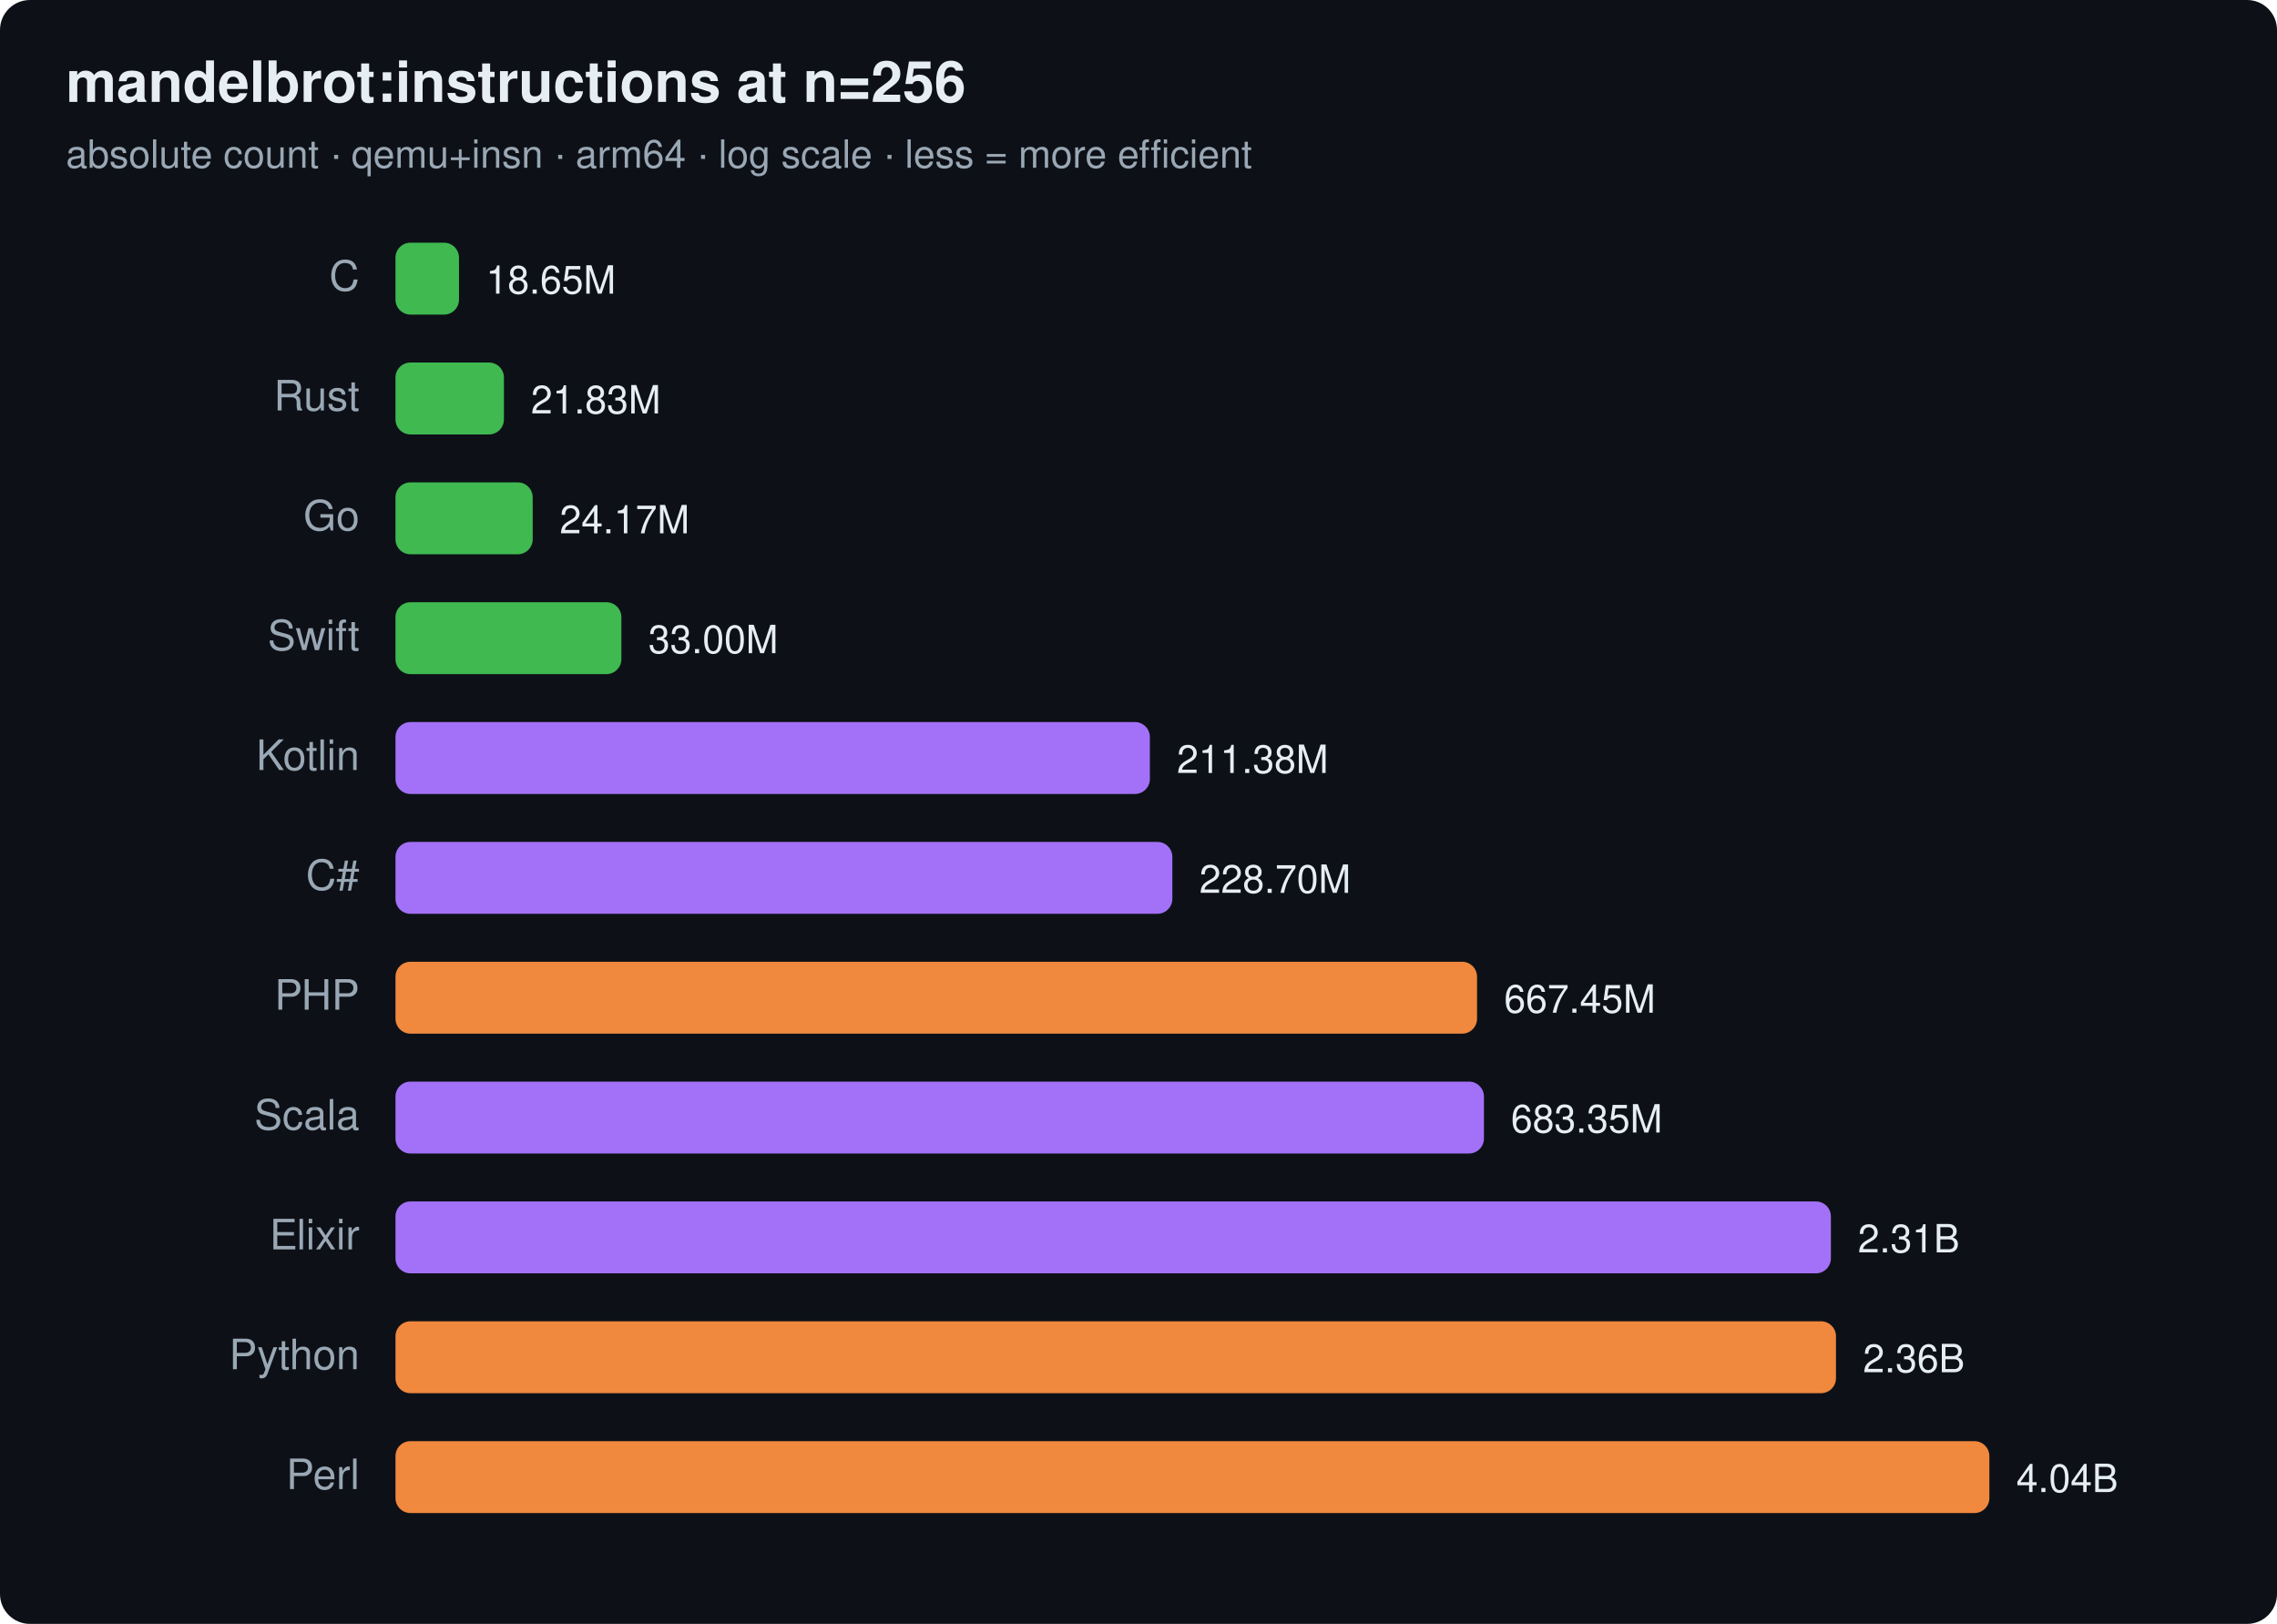
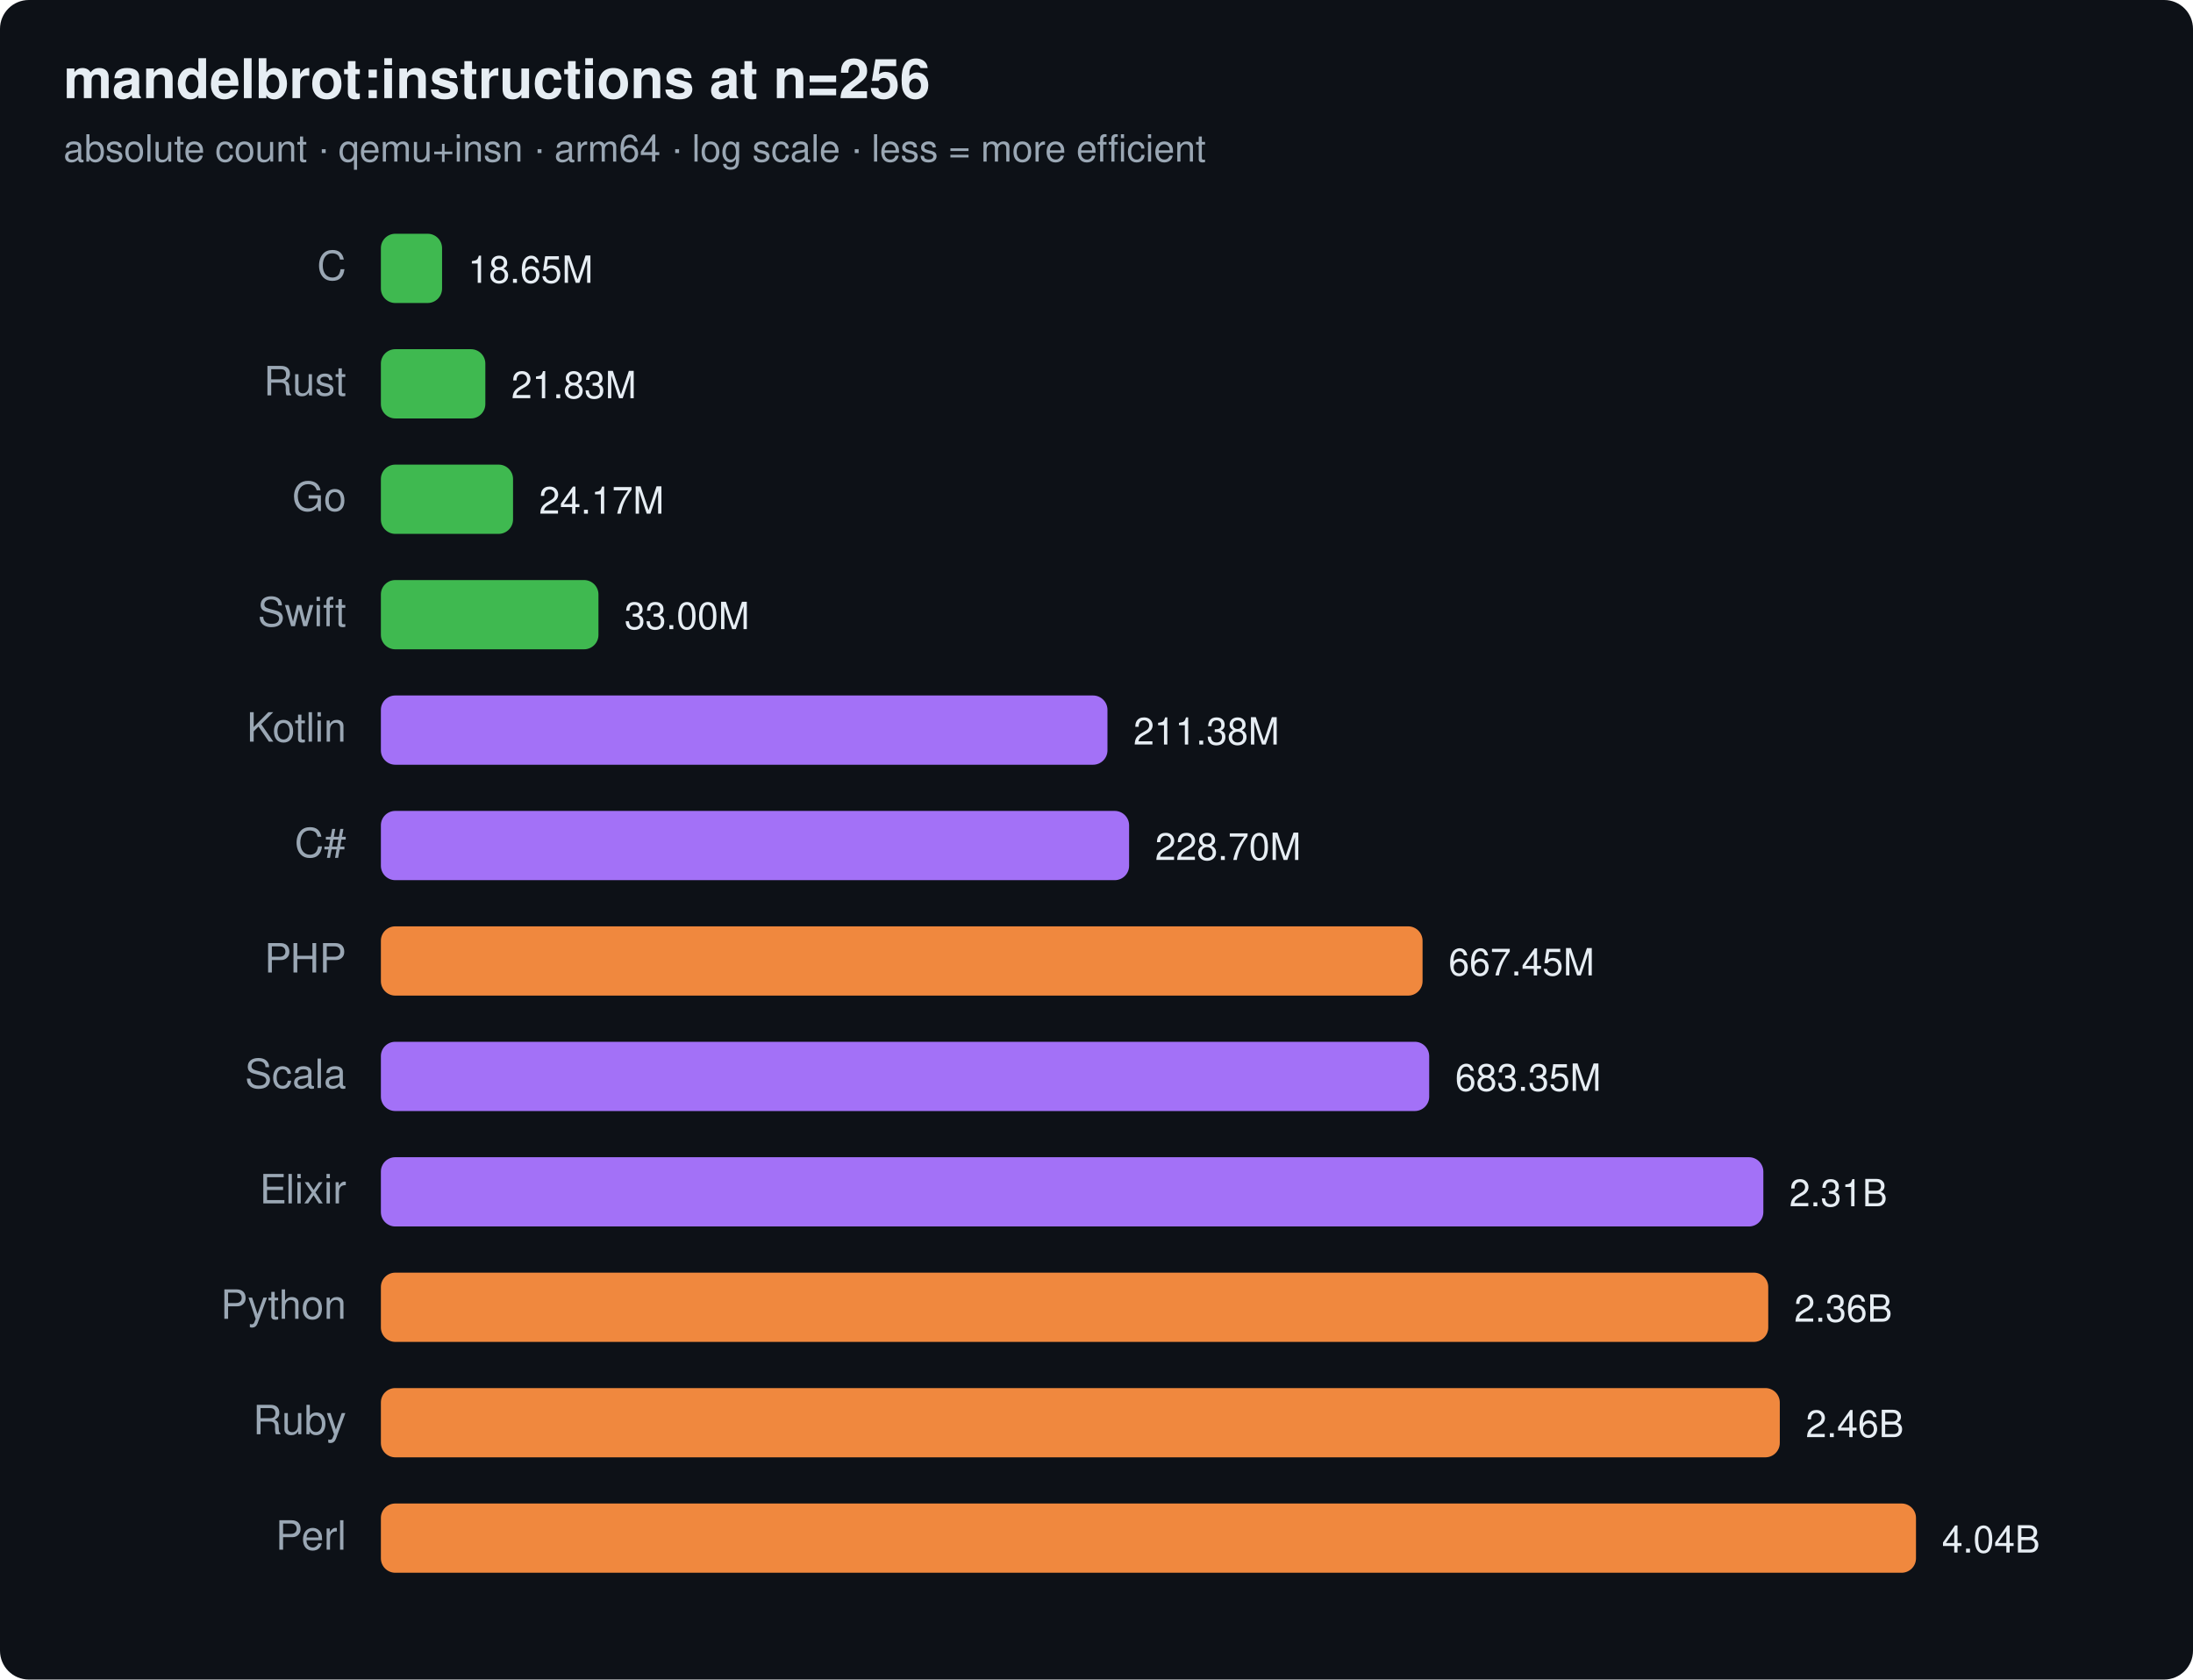
- <svg xmlns="http://www.w3.org/2000/svg" width="760" height="542" viewBox="0 0 760 542" font-family="ui-sans-serif,system-ui,Segoe UI,Helvetica,Arial">
-   <rect width="760" height="542" rx="10" fill="#0d1117" />
+ <svg xmlns="http://www.w3.org/2000/svg" width="760" height="582" viewBox="0 0 760 582" font-family="ui-sans-serif,system-ui,Segoe UI,Helvetica,Arial">
+   <rect width="760" height="582" rx="10" fill="#0d1117" />
  <text x="22" y="34" font-size="19" font-weight="700" fill="#e6edf3">mandelbrot:instructions at n=256</text>
  <text x="22" y="56" font-size="13" fill="#9aa7b4">absolute count · qemu+insn · arm64 · log scale · less = more efficient</text>
  <text x="120" y="97" text-anchor="end" font-size="14" fill="#9aa7b4">C</text>
  <rect x="132" y="81" width="21.2" height="24" rx="5" fill="#3fb950" />
  <text x="162.2" y="98" font-size="13" fill="#e6edf3">18.65M</text>
  <text x="120" y="137" text-anchor="end" font-size="14" fill="#9aa7b4">Rust</text>
  <rect x="132" y="121" width="36.2" height="24" rx="5" fill="#3fb950" />
  <text x="177.2" y="138" font-size="13" fill="#e6edf3">21.83M</text>
  <text x="120" y="177" text-anchor="end" font-size="14" fill="#9aa7b4">Go</text>
  <rect x="132" y="161" width="45.8" height="24" rx="5" fill="#3fb950" />
  <text x="186.8" y="178" font-size="13" fill="#e6edf3">24.17M</text>
  <text x="120" y="217" text-anchor="end" font-size="14" fill="#9aa7b4">Swift</text>
  <rect x="132" y="201" width="75.4" height="24" rx="5" fill="#3fb950" />
  <text x="216.4" y="218" font-size="13" fill="#e6edf3">33.00M</text>
  <text x="120" y="257" text-anchor="end" font-size="14" fill="#9aa7b4">Kotlin</text>
  <rect x="132" y="241" width="251.8" height="24" rx="5" fill="#a371f7" />
  <text x="392.8" y="258" font-size="13" fill="#e6edf3">211.38M</text>
  <text x="120" y="297" text-anchor="end" font-size="14" fill="#9aa7b4">C#</text>
  <rect x="132" y="281" width="259.3" height="24" rx="5" fill="#a371f7" />
  <text x="400.3" y="298" font-size="13" fill="#e6edf3">228.70M</text>
  <text x="120" y="337" text-anchor="end" font-size="14" fill="#9aa7b4">PHP</text>
  <rect x="132" y="321" width="361.0" height="24" rx="5" fill="#f0883e" />
  <text x="502.0" y="338" font-size="13" fill="#e6edf3">667.45M</text>
  <text x="120" y="377" text-anchor="end" font-size="14" fill="#9aa7b4">Scala</text>
  <rect x="132" y="361" width="363.3" height="24" rx="5" fill="#a371f7" />
  <text x="504.3" y="378" font-size="13" fill="#e6edf3">683.35M</text>
  <text x="120" y="417" text-anchor="end" font-size="14" fill="#9aa7b4">Elixir</text>
  <rect x="132" y="401" width="479.1" height="24" rx="5" fill="#a371f7" />
  <text x="620.1" y="418" font-size="13" fill="#e6edf3">2.31B</text>
  <text x="120" y="457" text-anchor="end" font-size="14" fill="#9aa7b4">Python</text>
  <rect x="132" y="441" width="480.8" height="24" rx="5" fill="#f0883e" />
  <text x="621.8" y="458" font-size="13" fill="#e6edf3">2.36B</text>
-   <text x="120" y="497" text-anchor="end" font-size="14" fill="#9aa7b4">Perl</text>
-   <rect x="132" y="481" width="532.0" height="24" rx="5" fill="#f0883e" />
-   <text x="673.0" y="498" font-size="13" fill="#e6edf3">4.04B</text>
+   <text x="120" y="497" text-anchor="end" font-size="14" fill="#9aa7b4">Ruby</text>
+   <rect x="132" y="481" width="484.8" height="24" rx="5" fill="#f0883e" />
+   <text x="625.8" y="498" font-size="13" fill="#e6edf3">2.46B</text>
+   <text x="120" y="537" text-anchor="end" font-size="14" fill="#9aa7b4">Perl</text>
+   <rect x="132" y="521" width="532.0" height="24" rx="5" fill="#f0883e" />
+   <text x="673.0" y="538" font-size="13" fill="#e6edf3">4.04B</text>
</svg>
